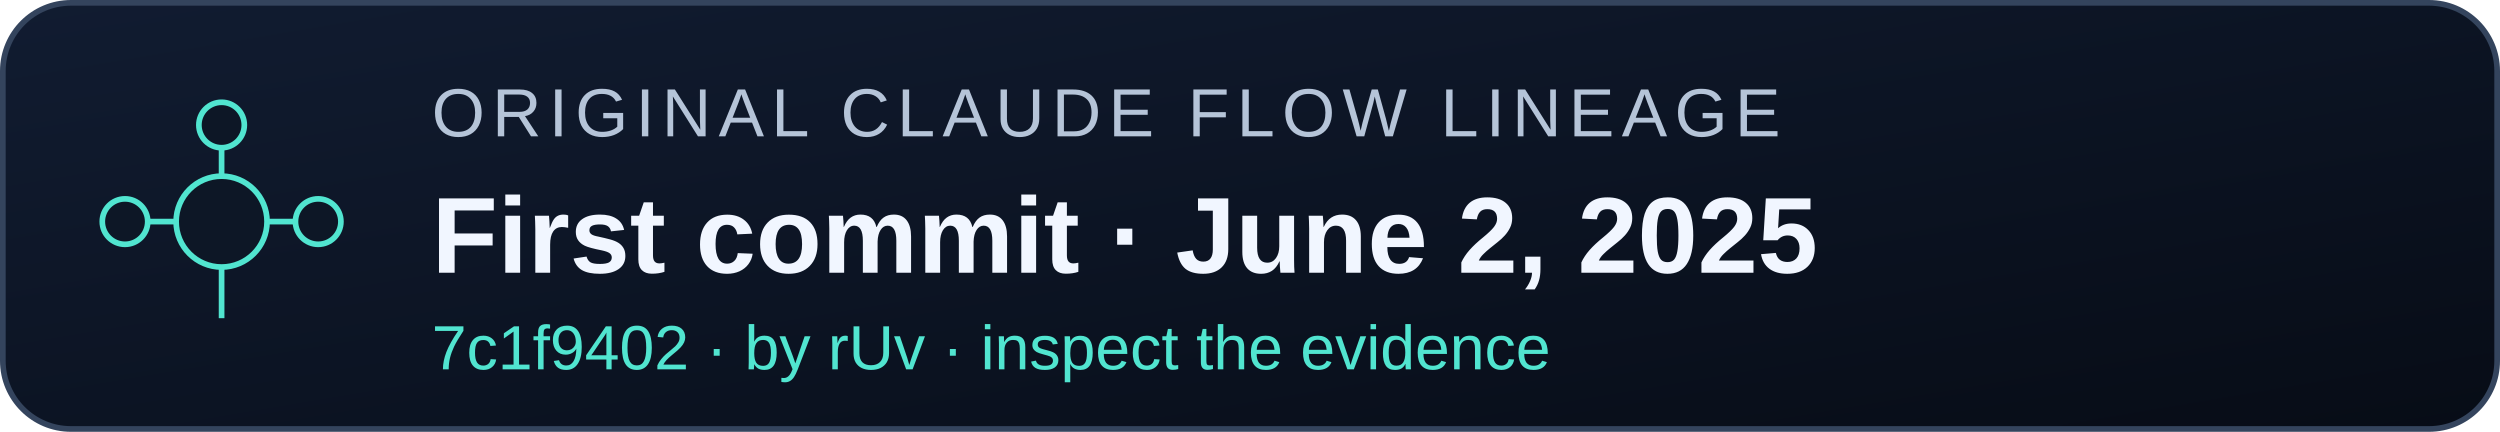
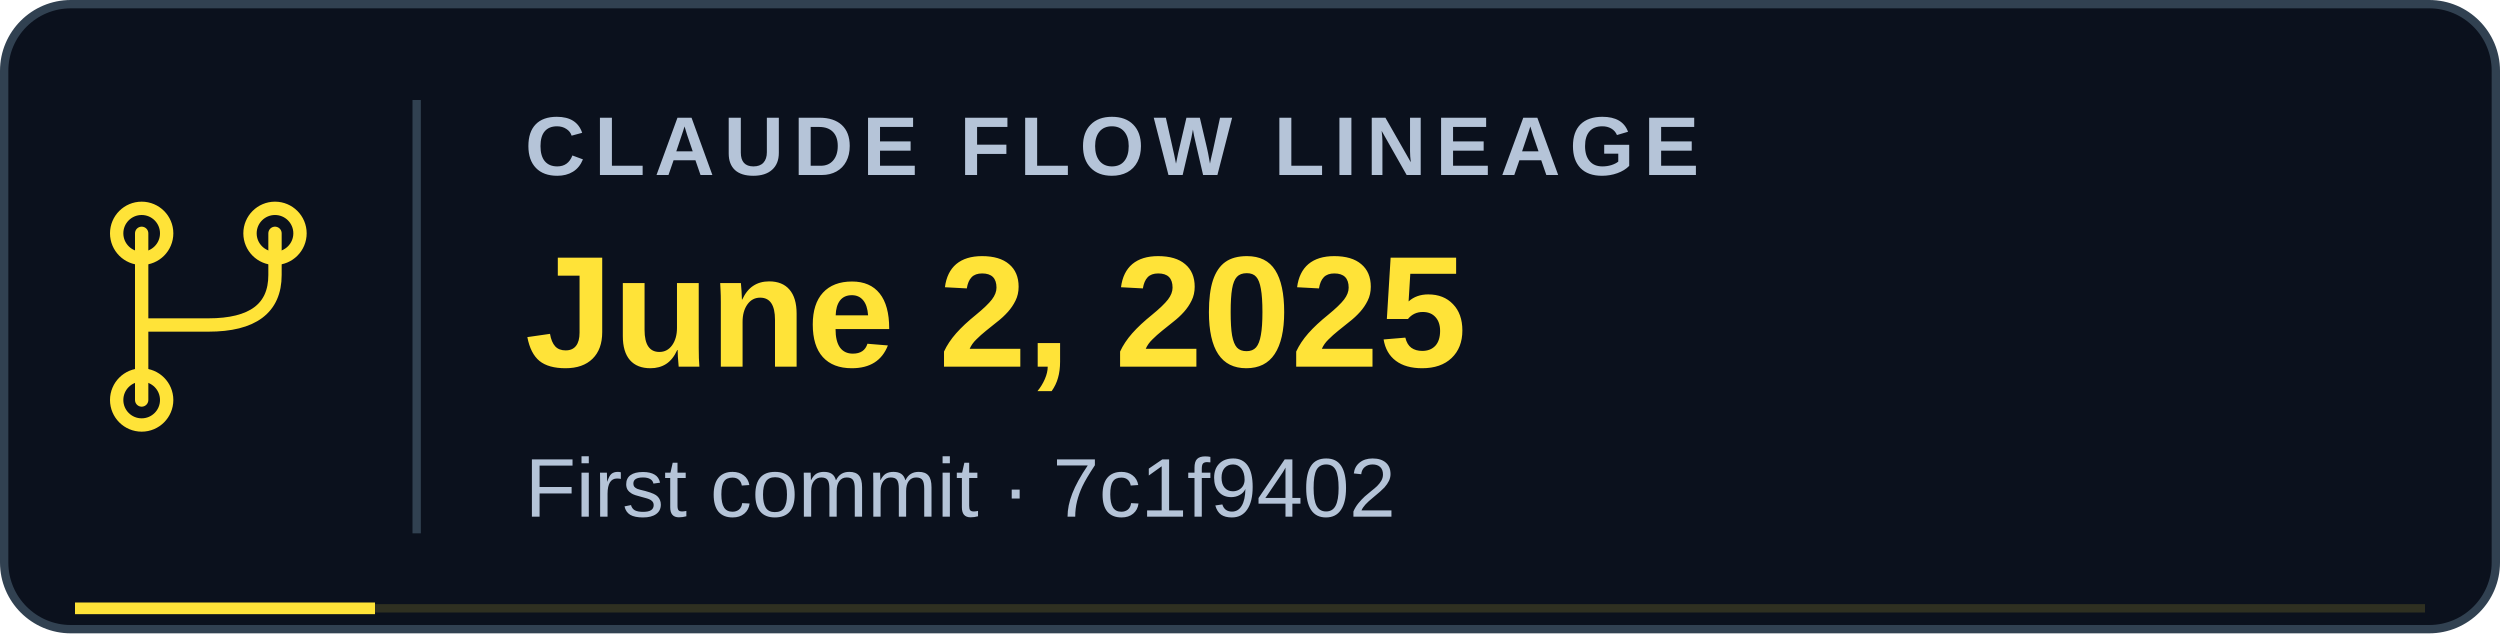
- <svg xmlns="http://www.w3.org/2000/svg" width="440" height="76" viewBox="0 0 440 76" role="img" aria-labelledby="title desc">
-   <defs>
-     <linearGradient id="bg" x2="1" y2="1">
-       <stop stop-color="#111c31" />
-       <stop offset="1" stop-color="#070c16" />
-     </linearGradient>
-     <linearGradient id="line">
-       <stop stop-color="#51e5d0" />
-       <stop offset="1" stop-color="#ad99ff" />
-     </linearGradient>
-   </defs>
-   <style>text{font-family:Arial,Helvetica,sans-serif}.signal{stroke-dasharray:36 240;animation:travel 7s linear infinite}.pulse{animation:pulse 4s ease-in-out infinite}.float{animation:float 6s ease-in-out infinite}@keyframes travel{to{stroke-dashoffset:-552}}@keyframes pulse{0%,100%{opacity:.45}50%{opacity:1}}@keyframes float{0%,100%{transform:translateY(0)}50%{transform:translateY(-5px)}}@media(prefers-reduced-motion:reduce){*{animation:none!important}}</style>
-   <rect x=".5" y=".5" width="439" height="75" rx="12" fill="url(#bg)" stroke="#34445d" />
-   <g stroke="#51e5d0" fill="#0d1726">
-     <path d="M22 39H56M39 22V56" />
-     <circle cx="22" cy="39" r="4" />
-     <circle cx="56" cy="39" r="4" />
-     <circle cx="39" cy="22" r="4" />
-     <circle class="pulse" cx="39" cy="39" r="8" />
+ <svg xmlns="http://www.w3.org/2000/svg" width="300" height="76" viewBox="0 0 300 76" role="img" aria-labelledby="t d">
+   <style>text{font-family:Arial,Helvetica,sans-serif}.signal{stroke-dasharray:36 250;animation:travel 7s linear infinite}.icon{animation:glow 4s ease-in-out infinite}@keyframes travel{to{stroke-dashoffset:-572}}@keyframes glow{0%,100%{opacity:.55}50%{opacity:1}}@media(prefers-reduced-motion:reduce){*{animation:none!important}}</style>
+   <rect x=".5" y=".5" width="299" height="75" rx="8" fill="#0b111d" stroke="#314151" />
+   <path d="M50 12V64" stroke="#314151" />
+   <g class="icon" transform="translate(25 38)" fill="none" stroke="#ffe338" stroke-width="1.6" stroke-linecap="round" stroke-linejoin="round">
+     <path d="M-8 -10V10M8 -10V-5Q8 1 0 1H-8" />
+     <circle cx="-8" cy="-10" r="3" />
+     <circle cx="8" cy="-10" r="3" />
+     <circle cx="-8" cy="10" r="3" />
  </g>
-   <text x="76" y="24" fill="#b5c4d8" font-size="12" letter-spacing="1.3">ORIGINAL CLAUDE FLOW LINEAGE</text>
-   <text x="76" y="48" fill="#f1f6ff" font-size="19" font-weight="700">First commit · June 2, 2025</text>
-   <text x="76" y="65" fill="#51e5d0" font-size="11">7c1f9402 · by rUv · inspect the evidence</text>
-   <path class="signal" d="M12 73H428" fill="none" stroke="url(#line)" stroke-width="2" />
+   <text x="63" y="21" fill="#b5c4d8" font-size="10" font-weight="600" letter-spacing="1.1">CLAUDE FLOW LINEAGE</text>
+   <text x="63" y="44" fill="#ffe338" font-size="19" font-weight="700">June 2, 2025</text>
+   <text x="63" y="62" fill="#b5c4d8" font-size="10">First commit · 7c1f9402</text>
+   <path d="M9 73H291" stroke="#ffe338" stroke-opacity=".15" />
+   <path class="signal" d="M9 73H291" stroke="#ffe338" stroke-width="1.4" />
</svg>
